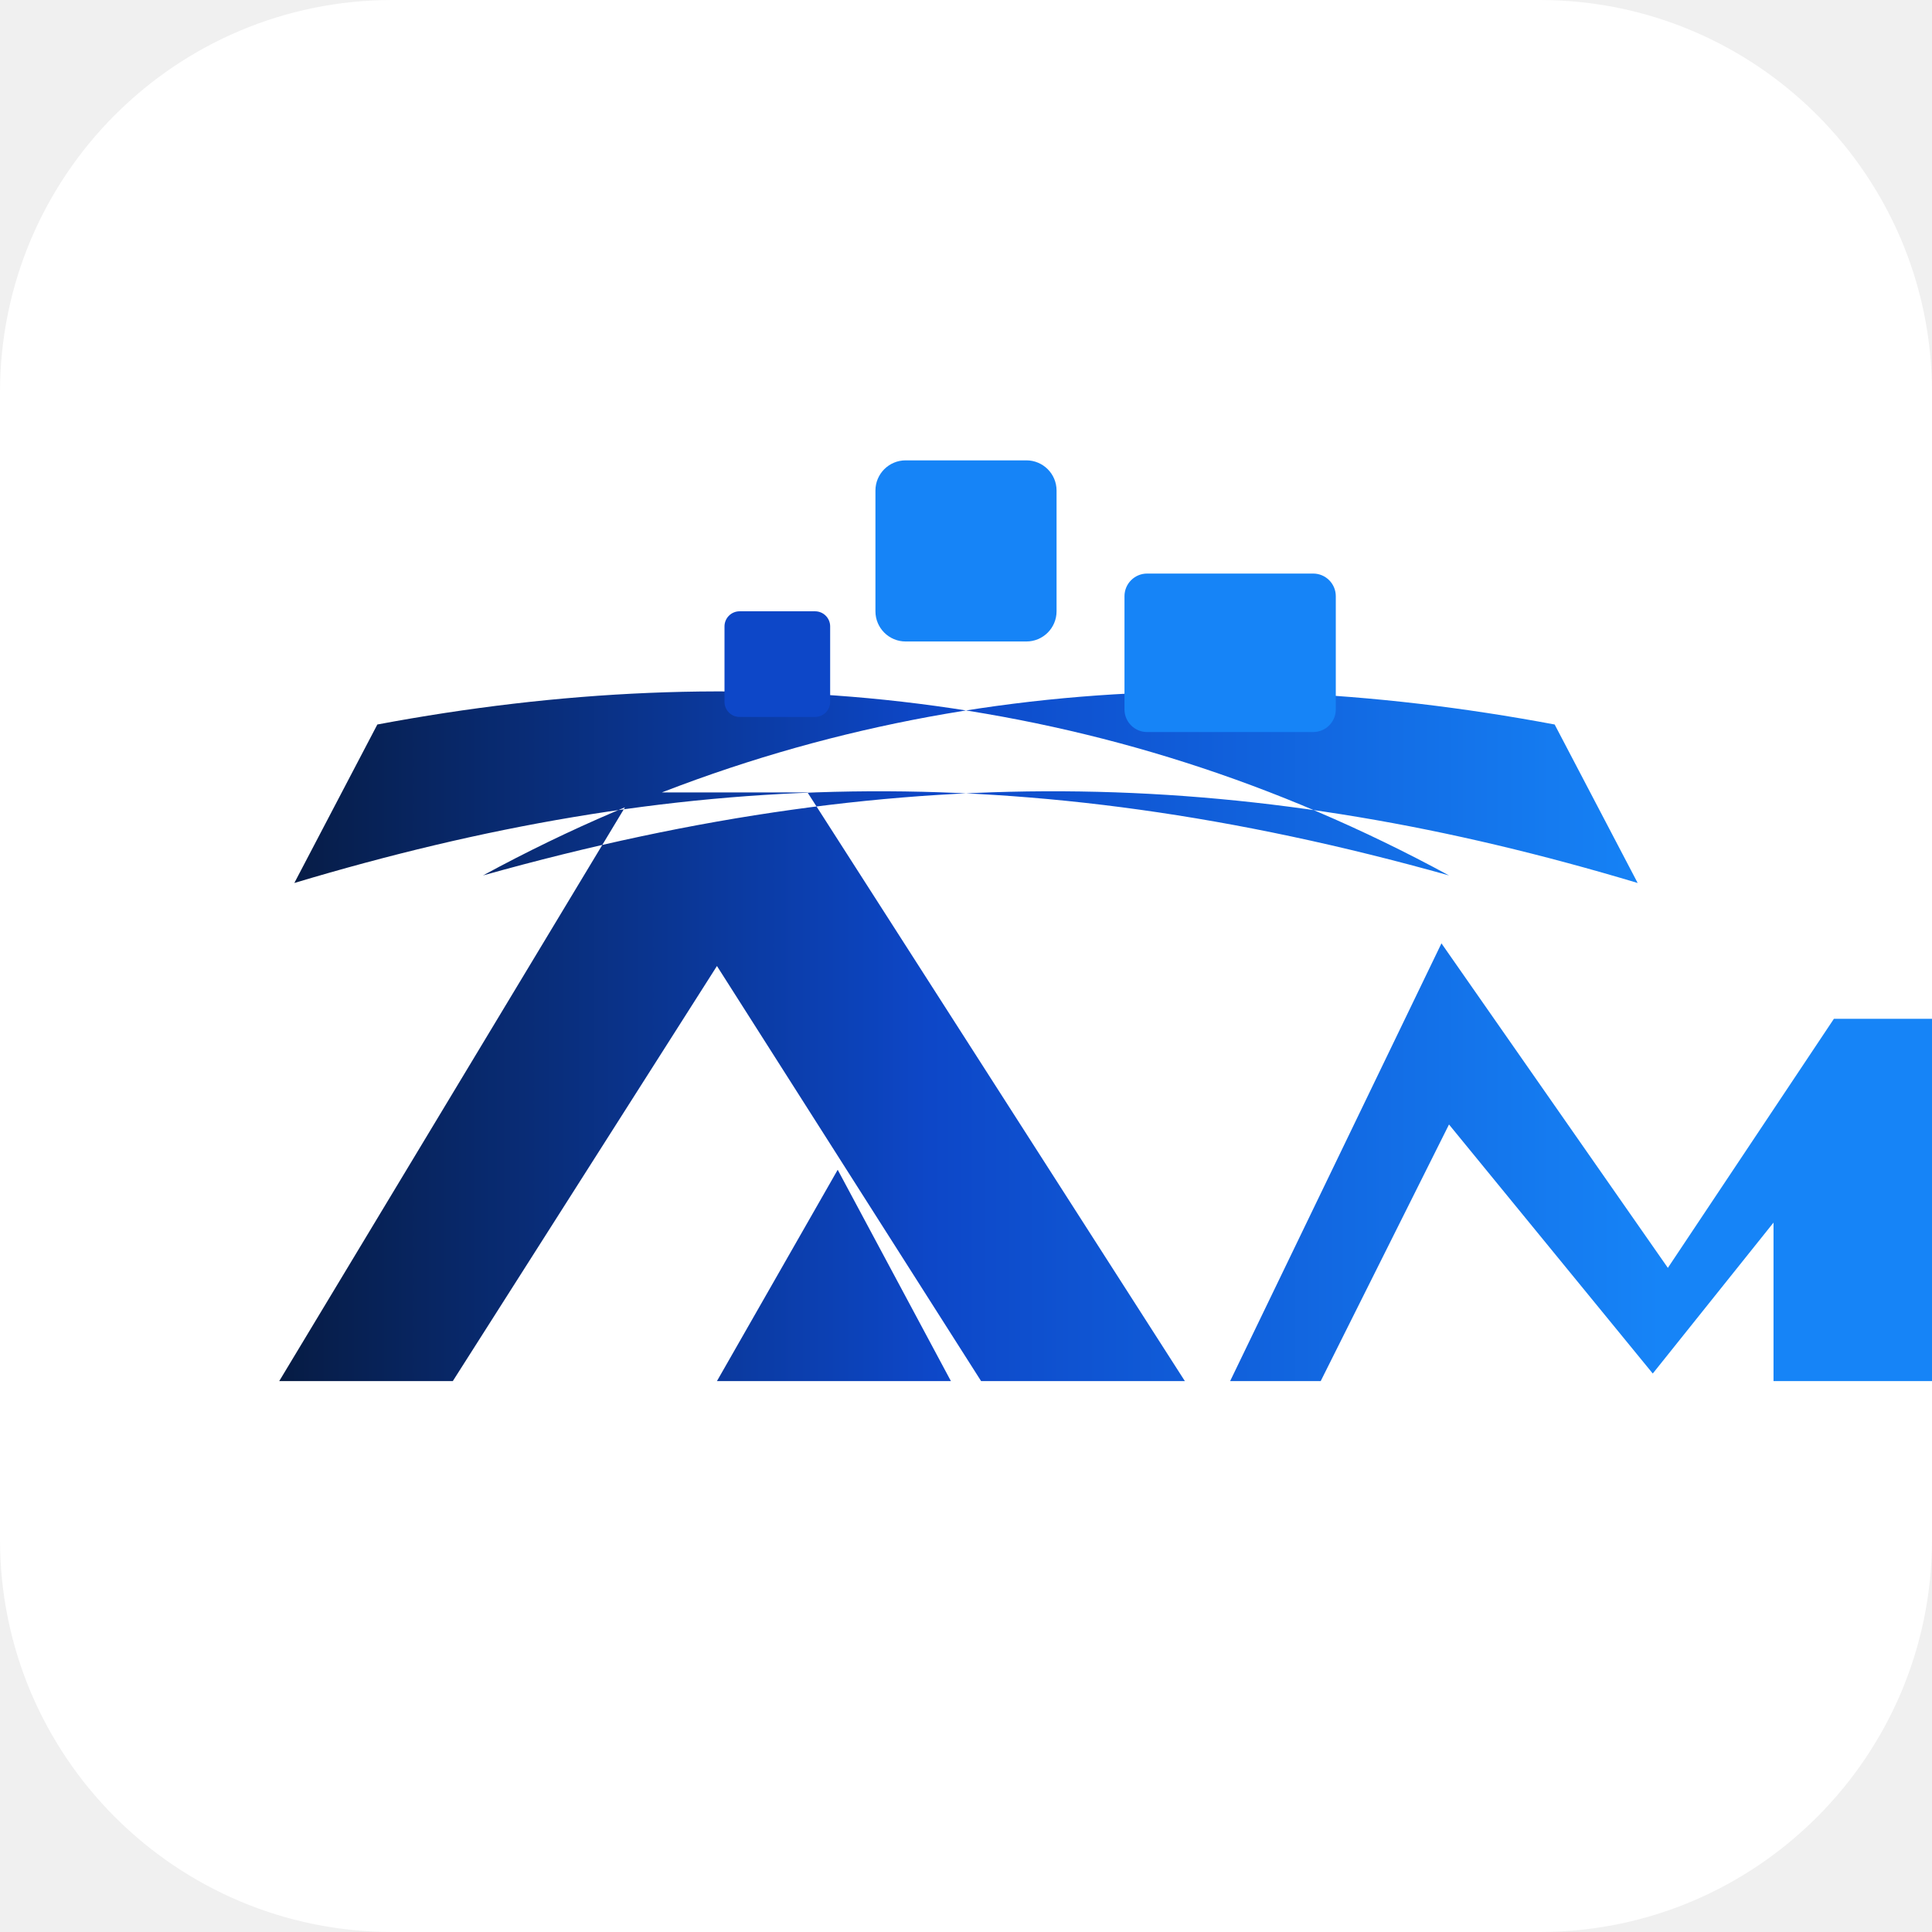
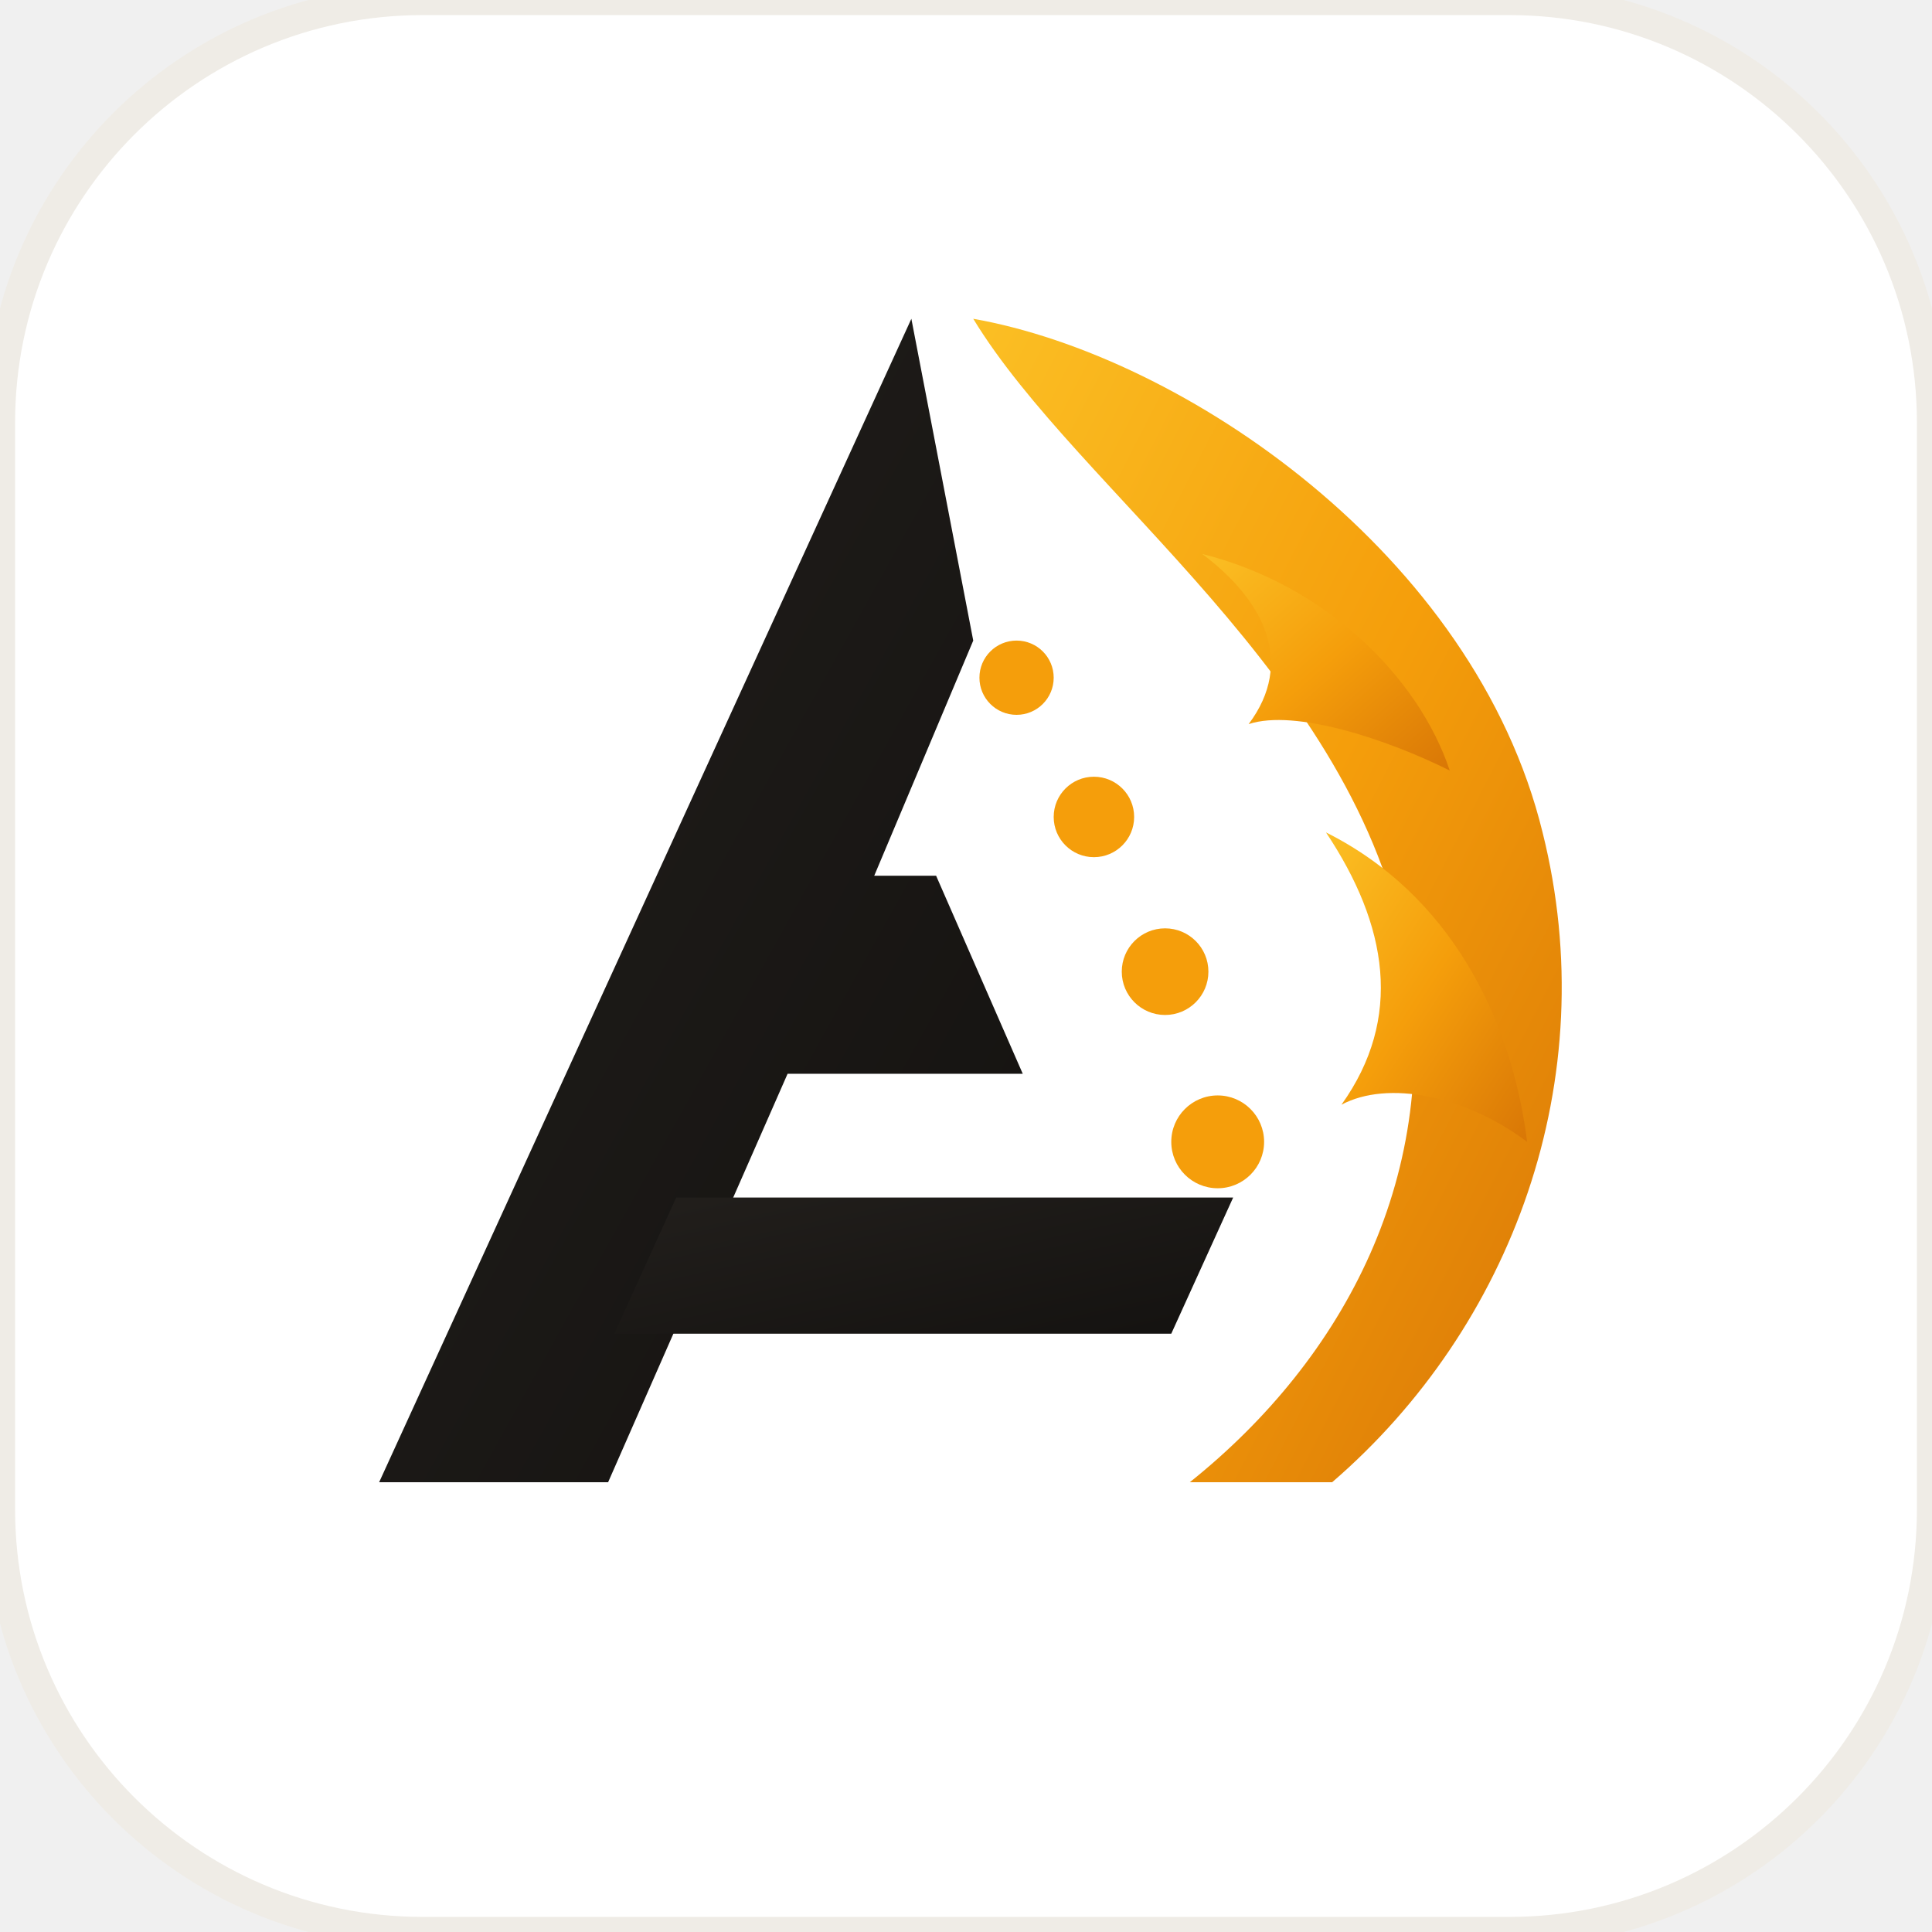
- <svg xmlns="http://www.w3.org/2000/svg" viewBox="0 0 256 256" role="img" aria-label="AMP Pedia">
+ <svg xmlns="http://www.w3.org/2000/svg" viewBox="0 0 512 512" width="100%" height="100%">
  <defs>
-     <linearGradient id="blue" x1="34" x2="220" y1="128" y2="128" gradientUnits="userSpaceOnUse">
-       <stop stop-color="#061a3f" />
-       <stop offset=".48" stop-color="#0d47c8" />
-       <stop offset="1" stop-color="#1684f7" />
+     <linearGradient id="gFav" x1="0%" y1="0%" x2="100%" y2="100%">
+       <stop offset="0%" stop-color="#FBBF24" />
+       <stop offset="50%" stop-color="#F59E0B" />
+       <stop offset="100%" stop-color="#D97706" />
+     </linearGradient>
+     <linearGradient id="sFav" x1="0%" y1="0%" x2="100%" y2="100%">
+       <stop offset="0%" stop-color="#221F1C" />
+       <stop offset="100%" stop-color="#141210" />
    </linearGradient>
  </defs>
-   <rect width="256" height="256" rx="52" fill="#fff" />
-   <path fill="url(#blue)" d="M50 96c48-9 96-5 142 20-57-16-103-14-153 1l11-21Zm156 0c-48-9-96-5-142 20 57-16 103-14 153 1l-11-21ZM37 183l47-78h23l50 78h-27l-35-55-35 55H37Zm58 0h31l-15-28-16 28Zm68 0 28-58 30 43 22-33h13v48h-21v-21l-16 20-27-33-17 34h-12Z" />
-   <rect x="116" y="61" width="24" height="24" rx="4" fill="#1684f7" />
-   <rect x="149" y="76" width="28" height="21" rx="3" fill="#1684f7" />
-   <rect x="96" y="81" width="14" height="14" rx="2" fill="#0d47c8" />
+   <rect width="512" height="512" rx="112" fill="#FFFFFF" stroke="#EFECE6" stroke-width="8" />
+   <g transform="translate(48, 32) scale(0.82)">
+     <path d="M 236 64 L 64 440 H 138 L 196 308 H 272 L 244 244 H 224 L 256 168 L 236 64 Z" fill="url(#sFav)" />
+     <path d="M 256 64 C 290 120 380 180 396 270 C 408 340 376 400 326 440 L 372 440 C 430 390 460 310 440 230 C 418 140 324 76 256 64 Z" fill="url(#gFav)" />
+     <path d="M 330 140 C 370 150 400 180 410 210 C 390 200 360 190 345 195 C 360 175 350 155 330 140 Z" fill="url(#gFav)" />
+     <path d="M 370 230 C 410 250 430 290 435 330 C 415 315 390 310 375 318 C 395 290 390 260 370 230 Z" fill="url(#gFav)" />
+     <path d="M 160 348 H 340 L 320 392 H 140 Z" fill="url(#sFav)" />
+     <circle cx="270" cy="180" r="12" fill="#F59E0B" />
+     <circle cx="295" cy="225" r="13" fill="#F59E0B" />
+     <circle cx="318" cy="275" r="14" fill="#F59E0B" />
+     <circle cx="335" cy="330" r="15" fill="#F59E0B" />
+   </g>
</svg>
